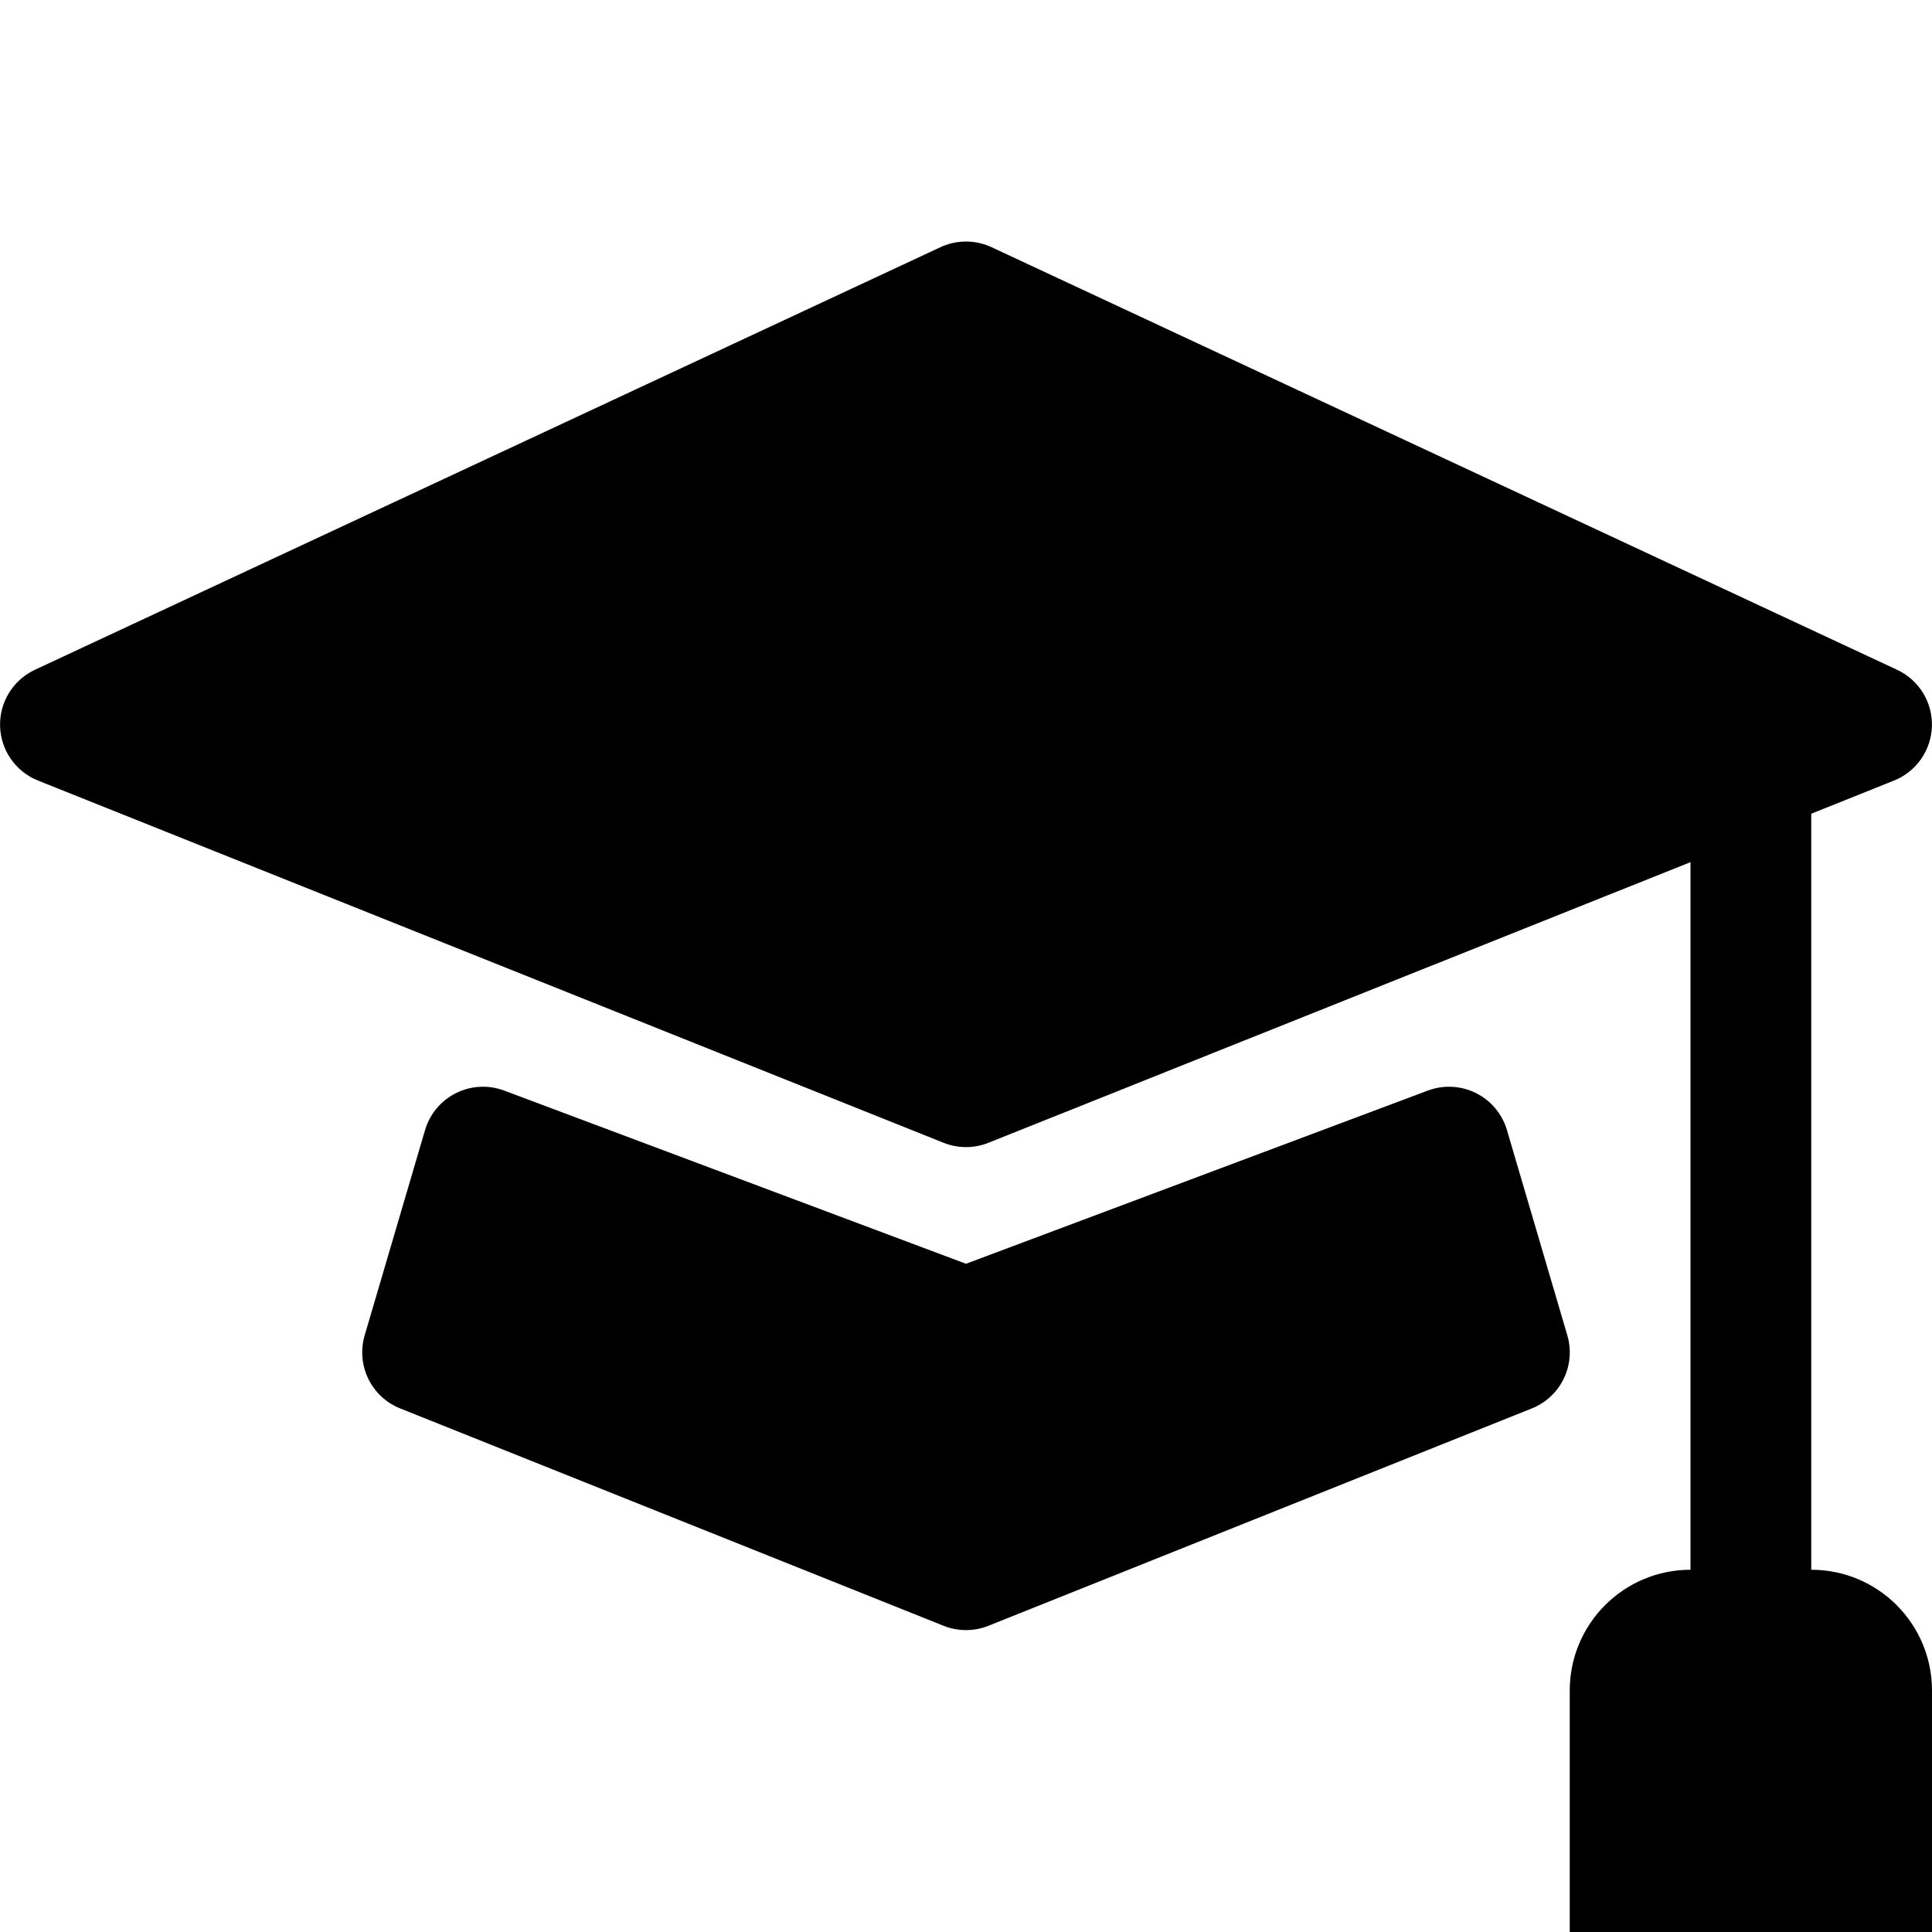
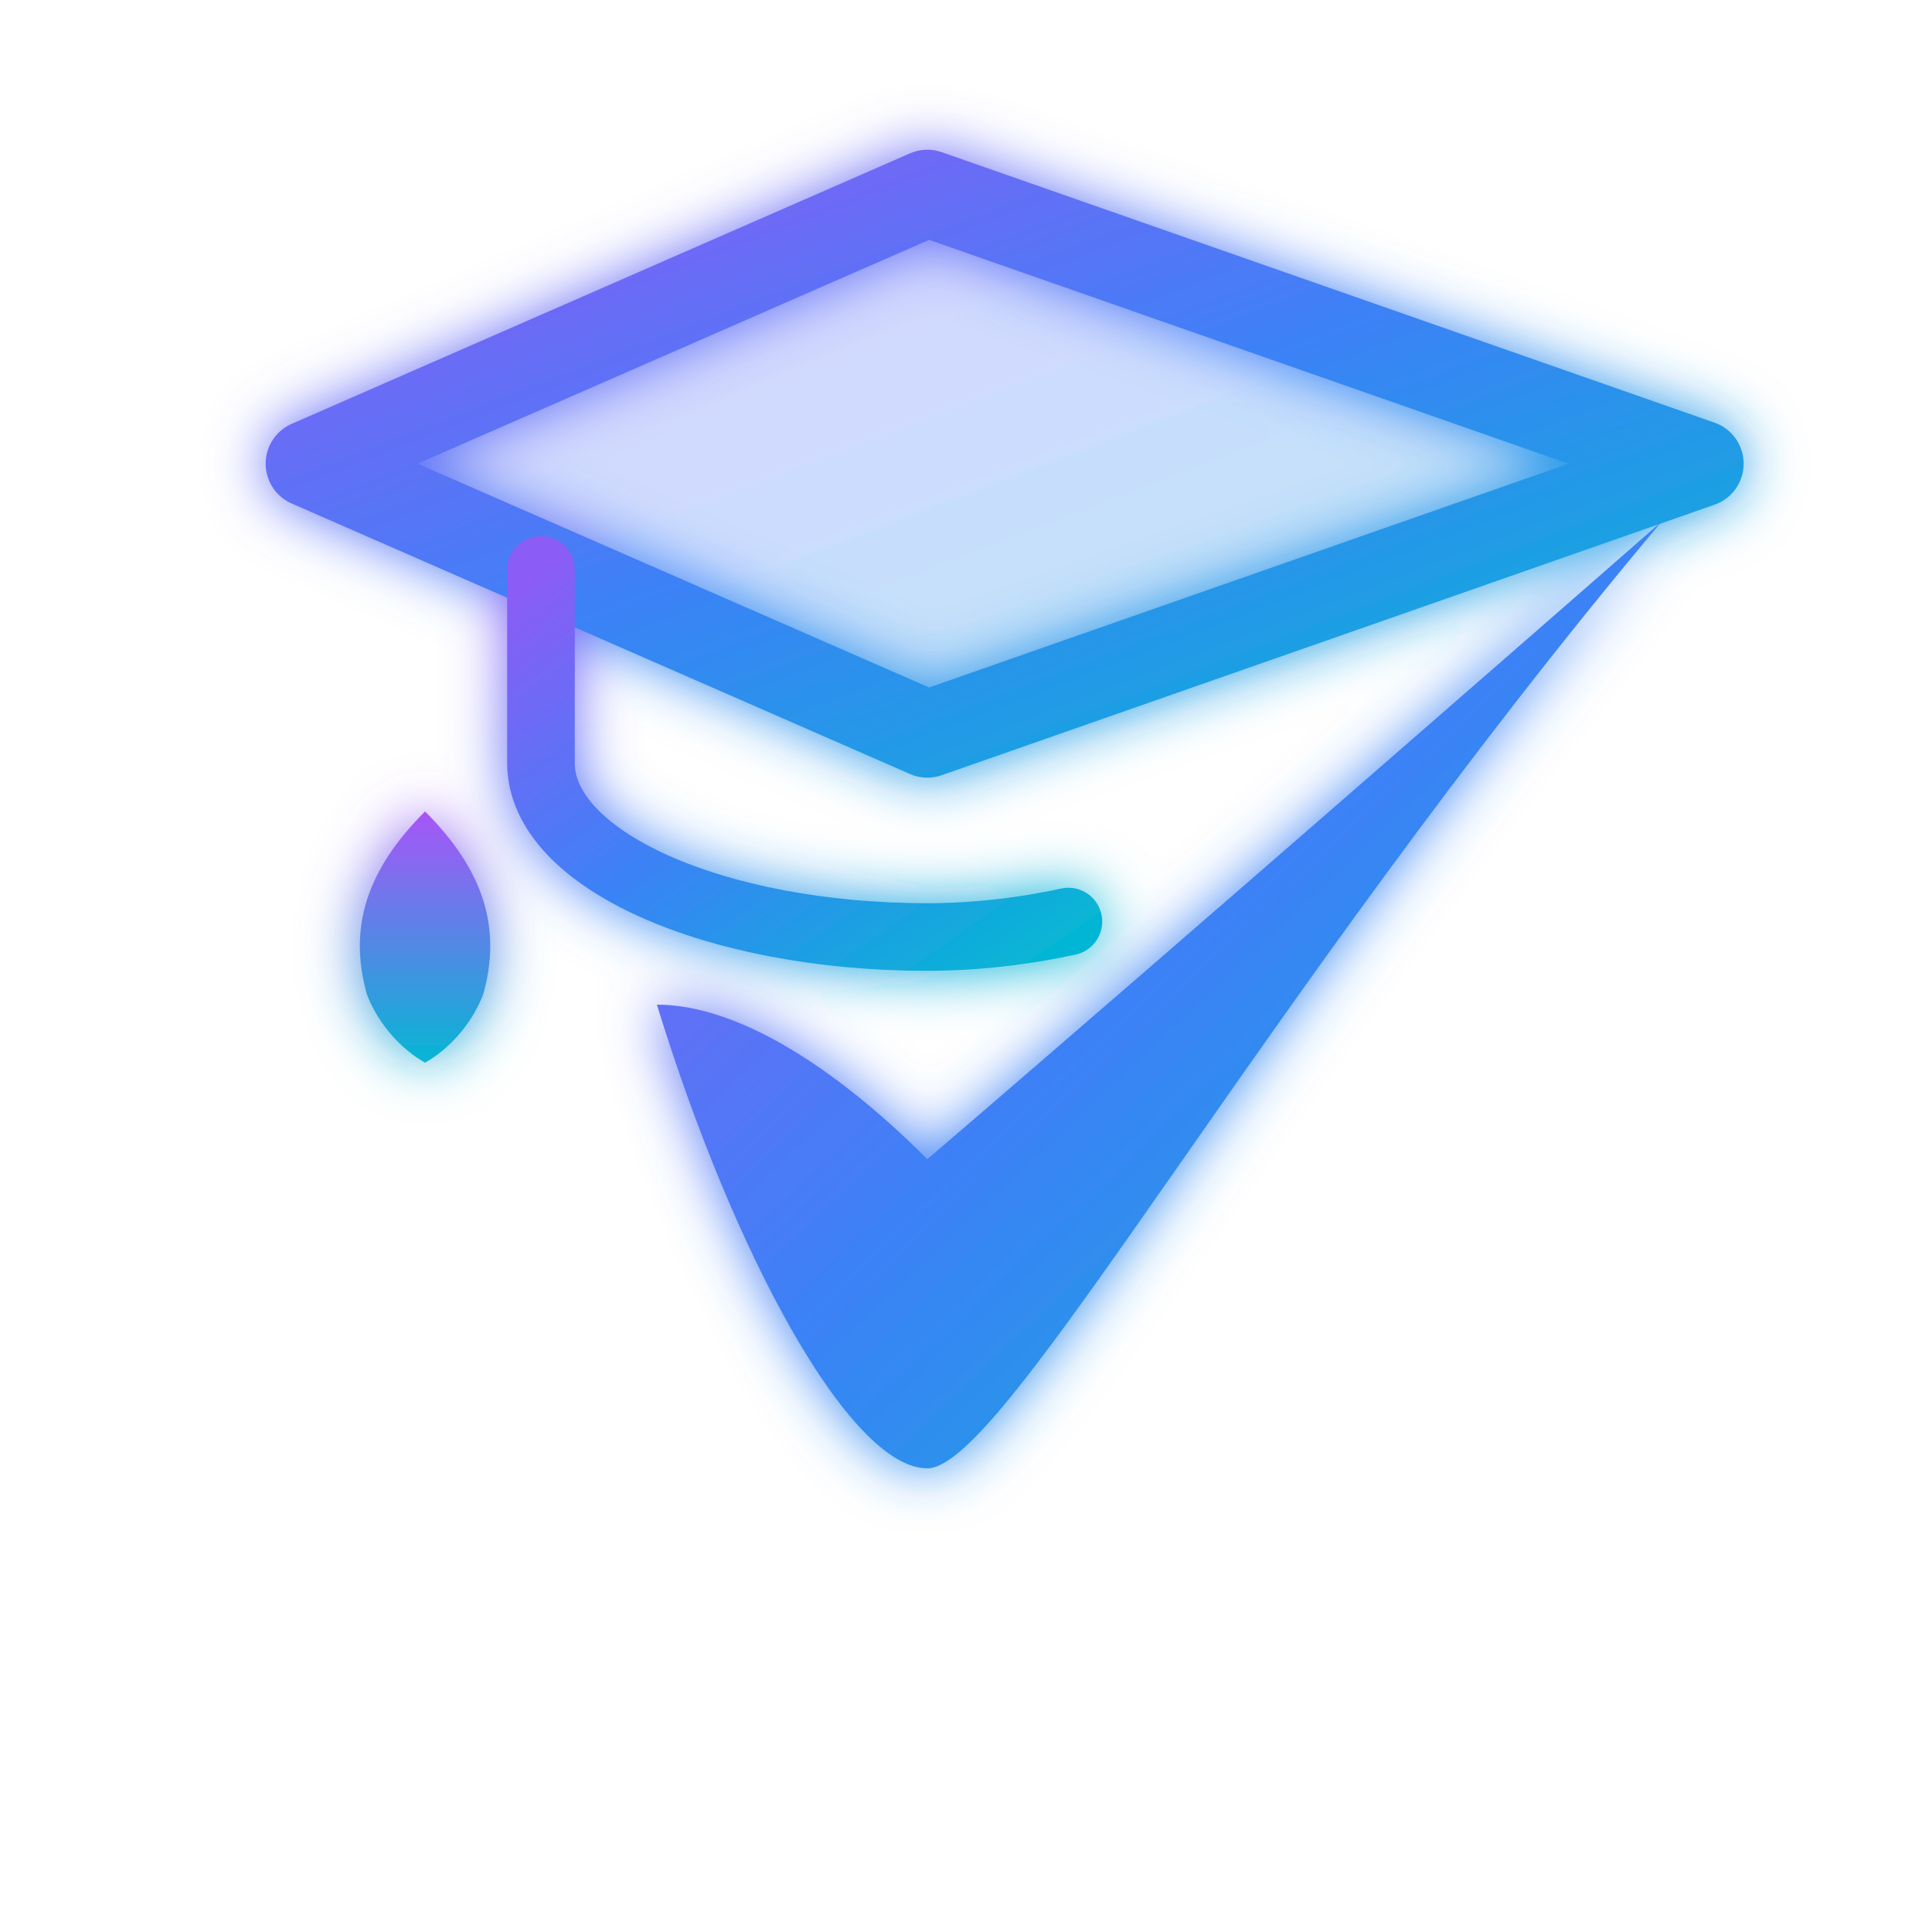
- <svg xmlns="http://www.w3.org/2000/svg" width="16" height="16" fill="currentColor" class="bi bi-mortarboard-fill" viewBox="0 0 16 16">
-   <path d="M8.211 2.047a.5.5 0 0 0-.422 0l-7.5 3.5a.5.5 0 0 0 .025.917l7.5 3a.5.5 0 0 0 .372 0L14 7.14V13a1 1 0 0 0-1 1v2h3v-2a1 1 0 0 0-1-1V6.739l.686-.275a.5.5 0 0 0 .025-.917z" />
-   <path d="M4.176 9.032a.5.5 0 0 0-.656.327l-.5 1.7a.5.5 0 0 0 .294.605l4.5 1.8a.5.5 0 0 0 .372 0l4.5-1.8a.5.5 0 0 0 .294-.605l-.5-1.7a.5.5 0 0 0-.656-.327L8 10.466z" />
+ <svg xmlns="http://www.w3.org/2000/svg" viewBox="0 0 100 100" width="100%" height="100%">
+   <defs>
+     <linearGradient id="nexGradLogo" x1="0%" y1="0%" x2="100%" y2="100%">
+       <stop offset="0%" stop-color="#8b5cf6" />
+       <stop offset="50%" stop-color="#3b82f6" />
+       <stop offset="100%" stop-color="#06b6d4" />
+     </linearGradient>
+     <linearGradient id="tasselGrad" x1="0%" y1="0%" x2="0%" y2="100%">
+       <stop offset="0%" stop-color="#a855f7" />
+       <stop offset="100%" stop-color="#06b6d4" />
+     </linearGradient>
+     <filter id="logoGlow" x="-20%" y="-20%" width="140%" height="140%">
+       <feGaussianBlur stdDeviation="1.5" result="blur" />
+       <feComposite in="SourceGraphic" in2="blur" operator="over" />
+     </filter>
+   </defs>
+   <g filter="url(#logoGlow)">
+     <path d="M48 10 L88 24 L48 38 L16 24 Z" fill="none" stroke="url(#nexGradLogo)" stroke-width="4.5" stroke-linejoin="round" />
+     <path d="M48 10 L88 24 L48 38 L16 24 Z" fill="url(#nexGradLogo)" opacity="0.15" />
+     <path d="M28 29.5 V39.5 C28 44.5 37 48.5 48 48.5 C50.5 48.5 53 48.2 55.3 47.7" fill="none" stroke="url(#nexGradLogo)" stroke-width="3.5" stroke-linecap="round" />
+     <path d="M22 26 V42" stroke="url(#tasselGrad)" stroke-width="2.5" stroke-linecap="round" />
+     <path d="M22 42 C19 45 18 48 19 51.5 C20 54 22 55 22 55 C22 55 24 54 25 51.5 C26 48 25 45 22 42 Z" fill="url(#tasselGrad)" />
+     <path d="M34 52 C38 65 44 76 48 76 C52 76 65 52 86 27 C70 41 55 54 48 60 C43 55 38 52 34 52 Z" fill="url(#nexGradLogo)" />
+   </g>
</svg>
